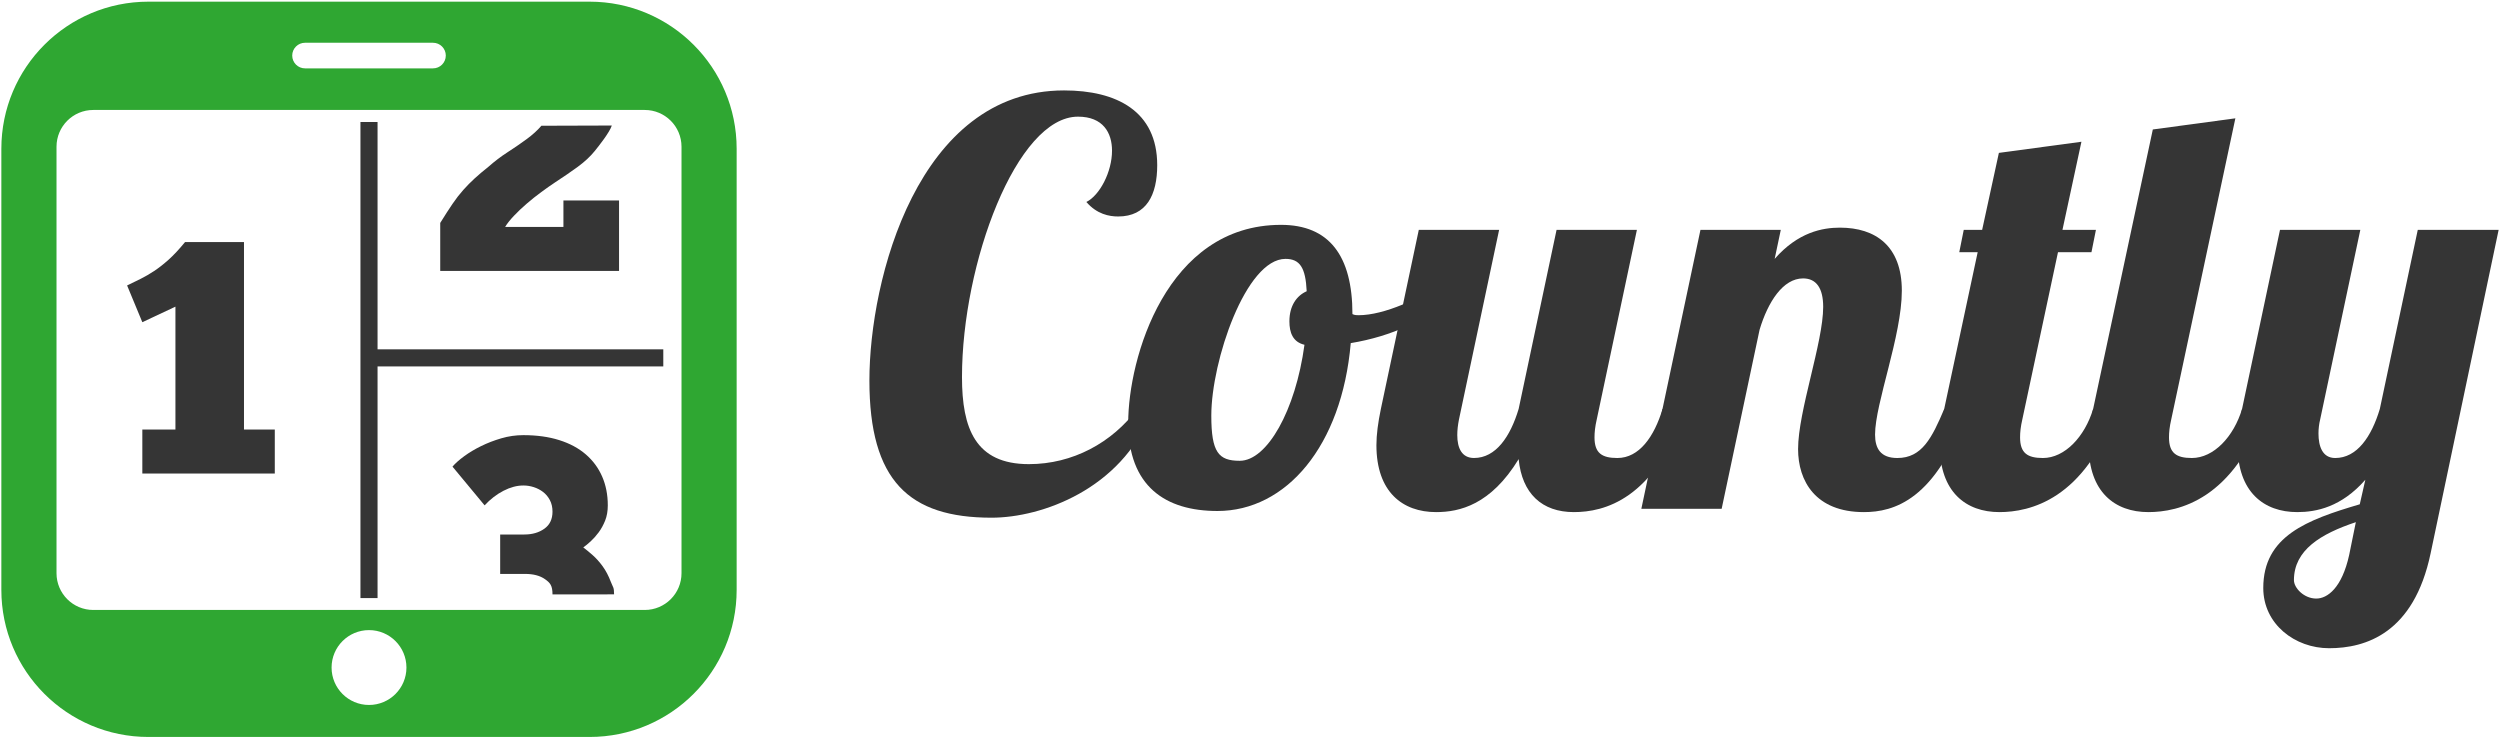
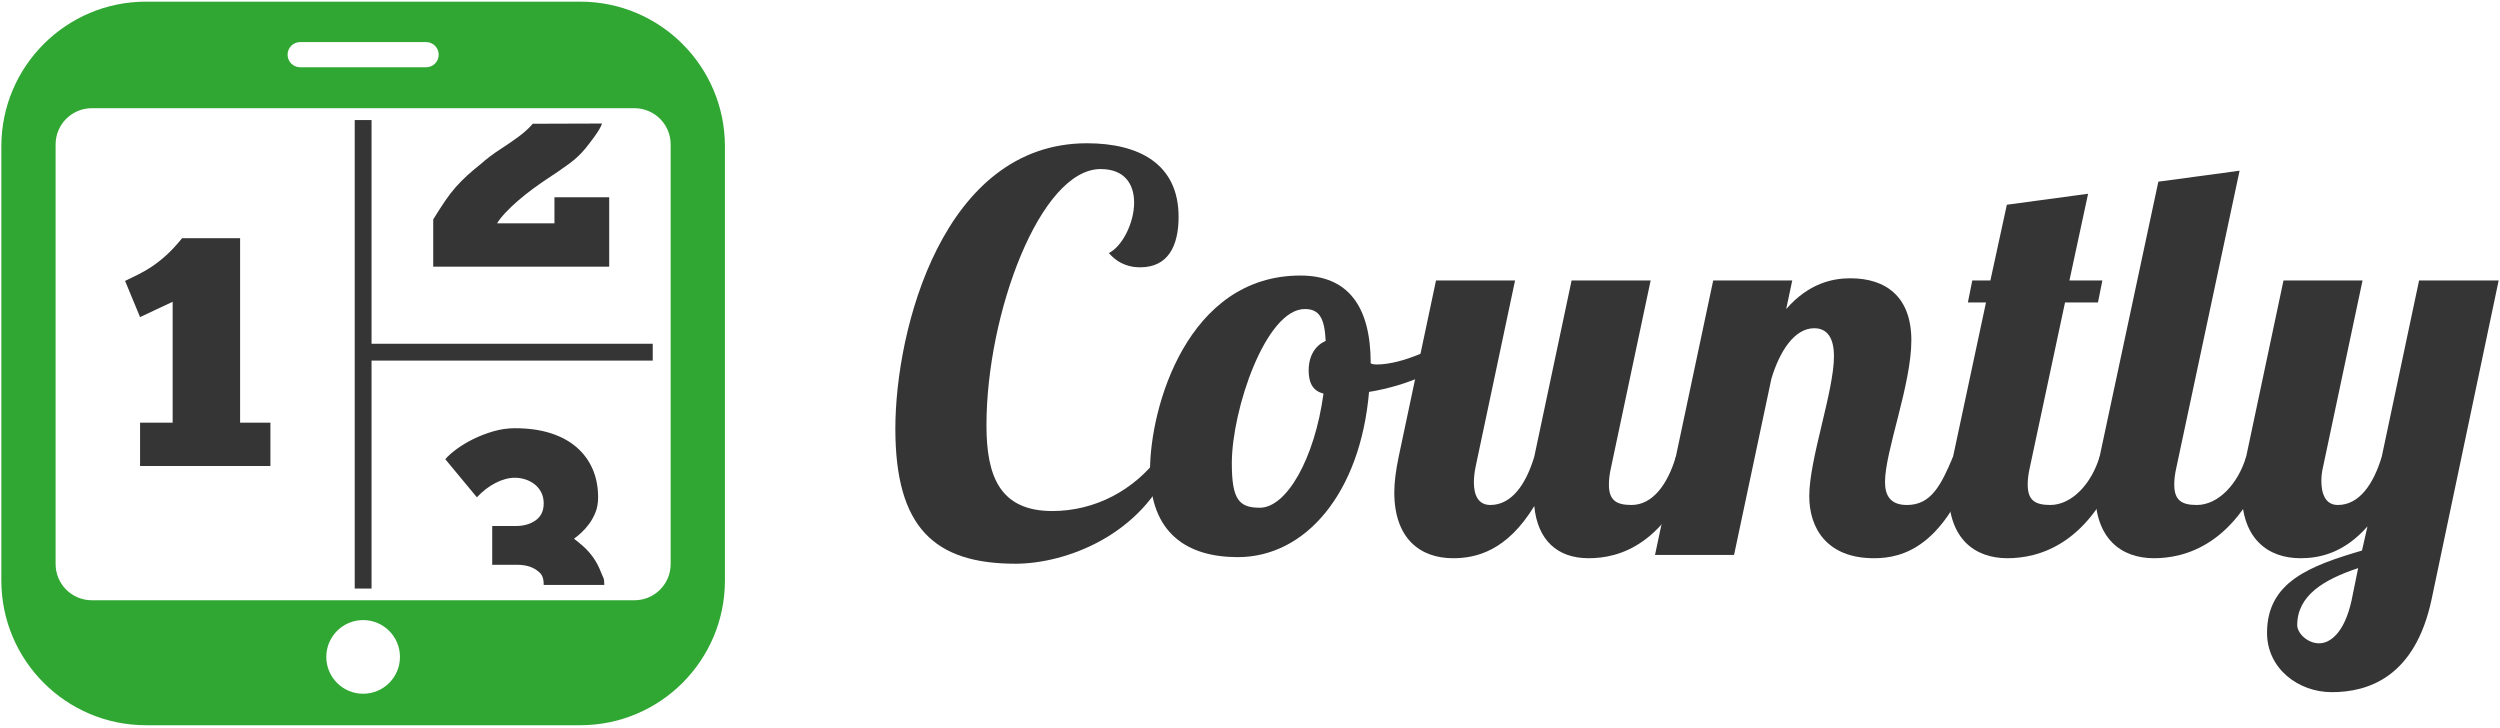
- <svg xmlns="http://www.w3.org/2000/svg" width="144px" height="43px" viewBox="0 0 144 43" version="1.1">
-   <defs />
-   <g id="Page-1" stroke="none" stroke-width="1" fill="none" fill-rule="evenodd">
-     <g id="svg_countly_logo">
-       <g id="Page-1">
-         <g id="countly_logo_vector">
-           <g id="Group">
-             <g id="Shape" transform="translate(49.97647, 5.082353)" fill="#353535">
-               <path d="M16.293,18.761 C14.591,23.066 10.06,24.737 7.137,24.737 C2.382,24.737 0.101,22.616 0.101,16.833 C0.101,11.018 2.896,0.126 11.313,0.126 C14.334,0.126 16.679,1.315 16.679,4.432 C16.679,6.134 16.068,7.387 14.43,7.387 C13.916,7.387 13.209,7.259 12.598,6.552 C13.369,6.167 14.076,4.817 14.076,3.596 C14.076,2.568 13.562,1.637 12.116,1.637 C8.582,1.637 5.434,10.086 5.434,16.64 C5.434,19.596 6.205,21.652 9.289,21.652 C11.795,21.652 14.076,20.432 15.554,18.44 L16.293,18.761 L16.293,18.761 L16.293,18.761 Z" />
-               <path d="M27.924,13.01 C28.052,13.074 28.18,13.074 28.277,13.074 C29.755,13.074 31.843,12.11 33.225,11.146 L33.514,12.014 C32.293,13.331 30.173,14.295 27.827,14.681 C27.313,20.624 24.1,24.351 20.148,24.351 C17.16,24.351 15.008,22.938 15.008,19.275 C15.008,15.58 17.192,7.869 23.811,7.869 C26.574,7.869 27.924,9.636 27.924,13.01 L27.924,13.01 L27.924,13.01 Z M25.161,14.777 C24.486,14.616 24.293,14.07 24.293,13.427 C24.293,12.528 24.711,11.949 25.289,11.693 C25.225,10.343 24.903,9.829 24.068,9.829 C21.787,9.829 19.795,15.709 19.795,18.857 C19.795,20.978 20.212,21.459 21.433,21.459 C23.008,21.459 24.647,18.568 25.161,14.777 L25.161,14.777 L25.161,14.777 Z" />
-               <path d="M44.309,8.158 L41.995,19.082 C41.899,19.5 41.867,19.821 41.867,20.11 C41.867,21.01 42.285,21.299 43.184,21.299 C44.437,21.299 45.305,20.078 45.787,18.471 L47.136,18.471 C45.305,23.708 42.413,24.415 40.678,24.415 C38.847,24.415 37.691,23.355 37.498,21.363 C35.891,23.997 34.092,24.415 32.742,24.415 C30.815,24.415 29.305,23.258 29.305,20.559 C29.305,19.949 29.401,19.242 29.562,18.471 L31.746,8.158 L36.373,8.158 L34.06,19.081 C33.996,19.403 33.963,19.692 33.963,19.981 C33.963,20.72 34.22,21.298 34.927,21.298 C36.18,21.298 37.015,20.077 37.498,18.471 L39.682,8.158 L44.309,8.158 L44.309,8.158 L44.309,8.158 Z" />
-               <path d="M53.882,10.954 C52.726,10.954 51.858,12.303 51.376,13.909 L49.191,24.223 L44.565,24.223 L47.97,8.158 L52.597,8.158 L52.244,9.829 C53.593,8.287 55.007,8.03 56.003,8.03 C58.059,8.03 59.569,9.09 59.569,11.661 C59.569,14.263 58.027,18.15 58.027,19.95 C58.027,20.753 58.348,21.299 59.312,21.299 C60.726,21.299 61.304,20.143 62.011,18.472 L63.36,18.472 C61.561,23.741 59.087,24.415 57.384,24.415 C54.589,24.415 53.593,22.616 53.593,20.785 C53.593,18.6 55.039,14.648 55.039,12.592 C55.039,11.532 54.654,10.954 53.882,10.954 L53.882,10.954 L53.882,10.954 Z" />
-               <path d="M69.914,3.082 L68.821,8.158 L70.749,8.158 L70.492,9.443 L68.564,9.443 L66.508,19.082 C66.412,19.5 66.38,19.821 66.38,20.11 C66.38,21.01 66.797,21.299 67.697,21.299 C68.95,21.299 70.107,20.078 70.588,18.471 L71.938,18.471 C70.107,23.708 66.926,24.415 65.191,24.415 C63.263,24.415 61.753,23.258 61.753,20.559 C61.753,19.949 61.849,19.242 62.01,18.471 L63.938,9.443 L62.878,9.443 L63.135,8.158 L64.195,8.158 L65.159,3.724 L69.914,3.082 L69.914,3.082 L69.914,3.082 Z" />
-               <path d="M78.781,1.733 L75.086,19.082 C74.99,19.5 74.958,19.821 74.958,20.11 C74.958,21.01 75.376,21.299 76.275,21.299 C77.528,21.299 78.685,20.078 79.167,18.471 L80.516,18.471 C78.685,23.708 75.504,24.415 73.769,24.415 C71.841,24.415 70.331,23.258 70.331,20.559 C70.331,19.949 70.428,19.242 70.589,18.471 L74.026,2.375 L78.781,1.733 L78.781,1.733 L78.781,1.733 Z" />
-               <path d="M85.978,8.158 L83.664,19.082 C83.6,19.339 83.568,19.628 83.568,19.885 C83.568,20.624 83.793,21.299 84.532,21.299 C85.785,21.299 86.62,20.078 87.102,18.471 L89.287,8.158 L93.945,8.158 L90.026,26.793 C89.062,31.387 86.299,32.255 84.179,32.255 C82.218,32.255 80.388,30.873 80.388,28.785 C80.388,25.797 82.894,24.865 85.946,23.965 L86.267,22.552 C84.886,24.126 83.44,24.415 82.347,24.415 C80.419,24.415 78.909,23.258 78.909,20.56 C78.909,19.949 79.006,19.243 79.167,18.471 L81.351,8.158 L85.978,8.158 L85.978,8.158 L85.978,8.158 Z M83.44,29.395 C84.082,29.395 84.917,28.785 85.335,26.889 L85.72,24.994 C83.697,25.668 82.154,26.6 82.154,28.335 C82.154,28.785 82.733,29.395 83.44,29.395 L83.44,29.395 L83.44,29.395 Z" />
-             </g>
-             <path d="M33.961,42.449 C38.639,42.449 42.431,38.657 42.431,33.979 L42.431,8.567 C42.431,3.889 38.639,0.096 33.961,0.096 L8.549,0.096 C3.871,0.096 0.078,3.889 0.078,8.567 L0.078,33.979 C0.078,38.657 3.871,42.449 8.549,42.449 L33.961,42.449 L33.961,42.449 Z M17.569,2.463 L24.941,2.463 C25.348,2.463 25.678,2.793 25.678,3.2 C25.678,3.608 25.348,3.938 24.941,3.938 L17.569,3.938 C17.162,3.938 16.832,3.607 16.832,3.2 C16.832,2.793 17.162,2.463 17.569,2.463 L17.569,2.463 L17.569,2.463 Z M21.255,40.606 C20.064,40.606 19.099,39.641 19.099,38.451 C19.099,37.26 20.064,36.294 21.255,36.294 C22.446,36.294 23.411,37.26 23.411,38.451 C23.411,39.641 22.446,40.606 21.255,40.606 L21.255,40.606 L21.255,40.606 Z M37.137,6.334 C38.307,6.334 39.255,7.282 39.255,8.452 L39.255,33.016 C39.255,34.186 38.307,35.134 37.137,35.134 L5.372,35.134 C4.203,35.134 3.255,34.186 3.255,33.016 L3.255,8.452 C3.255,7.282 4.203,6.334 5.372,6.334 L37.137,6.334 L37.137,6.334 Z" id="Shape" fill="#2FA732" />
-             <g id="Shape" transform="translate(7.2, 6.988235)" fill="#353535">
-               <path d="M6.854,6.955 L3.459,6.955 C3.115,7.375 2.797,7.715 2.505,7.976 C2.212,8.236 1.936,8.452 1.675,8.624 C1.415,8.796 1.157,8.945 0.903,9.072 C0.648,9.2 0.388,9.327 0.121,9.454 L0.998,11.571 L2.905,10.675 L2.905,17.751 L0.998,17.751 L0.998,20.288 L8.628,20.288 L8.628,17.751 L6.854,17.751 L6.854,6.955 L6.854,6.955 L6.854,6.955 Z" />
-               <path d="M14.547,13.133 L14.547,0.039 L13.562,0.039 L13.562,27.461 L14.547,27.461 L14.547,14.118 L31.006,14.118 L31.006,13.133 L14.547,13.133 L14.547,13.133 Z" />
-               <path d="M28.457,4.557 L25.253,4.557 L25.253,6.083 L21.896,6.083 C22.01,5.892 22.178,5.679 22.401,5.444 C22.623,5.209 22.871,4.973 23.145,4.738 C23.418,4.503 23.698,4.28 23.984,4.07 C24.27,3.86 24.528,3.679 24.757,3.527 C25.265,3.196 25.71,2.891 26.092,2.611 C26.473,2.331 26.791,2.036 27.046,1.724 C27.3,1.412 27.914,0.636 28.041,0.242 L23.984,0.255 C23.761,0.516 23.482,0.77 23.145,1.018 C22.808,1.266 22.442,1.517 22.048,1.772 C21.654,2.026 21.285,2.306 20.942,2.611 C20.637,2.853 20.37,3.078 20.141,3.288 C19.912,3.498 19.692,3.72 19.483,3.956 C19.273,4.191 19.066,4.458 18.863,4.757 C18.659,5.056 18.424,5.421 18.157,5.853 L18.157,8.619 L28.457,8.619 L28.457,4.557 L28.457,4.557 L28.457,4.557 Z" />
-               <path d="M27.513,25.63 C27.328,25.376 27.134,25.16 26.931,24.982 C26.727,24.804 26.55,24.657 26.397,24.543 C26.524,24.454 26.667,24.336 26.826,24.19 C26.985,24.044 27.138,23.872 27.284,23.675 C27.43,23.478 27.554,23.252 27.656,22.998 C27.757,22.744 27.809,22.451 27.809,22.12 C27.809,21.51 27.7,20.957 27.484,20.461 C27.268,19.965 26.953,19.539 26.54,19.183 C26.127,18.827 25.618,18.553 25.014,18.363 C24.41,18.172 23.72,18.076 22.945,18.076 C22.512,18.076 22.089,18.137 21.676,18.258 C21.263,18.379 20.875,18.528 20.513,18.706 C20.151,18.884 19.826,19.078 19.54,19.288 C19.254,19.497 19.028,19.698 18.863,19.889 L20.713,22.12 C21.044,21.764 21.406,21.484 21.8,21.281 C22.194,21.078 22.576,20.976 22.945,20.976 C23.148,20.976 23.348,21.007 23.546,21.071 C23.743,21.135 23.921,21.227 24.08,21.348 C24.239,21.469 24.369,21.624 24.471,21.815 C24.573,22.006 24.624,22.229 24.624,22.483 C24.624,22.915 24.468,23.243 24.156,23.465 C23.844,23.688 23.46,23.799 23.002,23.799 L21.61,23.799 L21.61,26.069 L23.04,26.069 C23.523,26.069 23.908,26.171 24.194,26.374 C24.48,26.578 24.624,26.728 24.624,27.249 L28.171,27.247 C28.171,26.815 28.108,26.854 27.98,26.517 C27.853,26.18 27.697,25.884 27.513,25.63 L27.513,25.63 L27.513,25.63 Z" />
-             </g>
-           </g>
-         </g>
-       </g>
+ <svg xmlns="http://www.w3.org/2000/svg" width="691" height="201" viewBox="0 0 691 201">
+   <g fill="none">
+     <g fill="#353535" transform="translate(247 39)">
+       <path d="M76.941,88.592 C68.9,108.922 47.507,116.813 33.701,116.813 C11.247,116.813 0.475,106.799 0.475,79.491 C0.475,52.03 13.674,0.597 53.424,0.597 C67.686,0.597 78.761,6.21 78.761,20.927 C78.761,28.968 75.878,34.885 68.14,34.885 C65.713,34.885 62.375,34.278 59.492,30.941 C63.133,29.12 66.471,22.748 66.471,16.983 C66.471,12.128 64.044,7.728 57.216,7.728 C40.527,7.728 25.659,47.629 25.659,78.579 C25.659,92.538 29.3,102.247 43.865,102.247 C55.699,102.247 66.471,96.483 73.45,87.077 L76.941,88.592 Z" />
+       <path d="M131.861,61.435 C132.468,61.739 133.074,61.739 133.529,61.739 C140.509,61.739 150.371,57.187 156.894,52.635 L158.259,56.732 C152.493,62.952 142.482,67.503 131.405,69.325 C128.977,97.393 113.805,114.992 95.142,114.992 C81.034,114.992 70.869,108.316 70.869,91.019 C70.869,73.572 81.185,37.159 112.44,37.159 C125.488,37.16 131.861,45.504 131.861,61.435 Z M118.814,69.78 C115.626,69.021 114.716,66.442 114.716,63.407 C114.716,59.159 116.689,56.428 119.419,55.215 C119.116,48.843 117.599,46.415 113.653,46.415 C102.881,46.415 93.475,74.18 93.475,89.047 C93.475,99.061 95.447,101.336 101.212,101.336 C108.648,101.336 116.387,87.682 118.814,69.78 Z" />
+       <path d="M209.236,38.526 L198.312,90.109 C197.857,92.082 197.705,93.599 197.705,94.964 C197.705,99.212 199.678,100.577 203.926,100.577 C209.842,100.577 213.94,94.811 216.215,87.225 L222.588,87.225 C213.94,111.955 200.285,115.293 192.092,115.293 C183.444,115.293 177.983,110.287 177.072,100.879 C169.486,113.32 160.99,115.293 154.617,115.293 C145.513,115.293 138.383,109.83 138.383,97.086 C138.383,94.203 138.838,90.867 139.598,87.225 L149.914,38.524 L171.762,38.524 L160.838,90.107 C160.535,91.625 160.383,92.99 160.383,94.355 C160.383,97.845 161.596,100.576 164.934,100.576 C170.852,100.576 174.795,94.81 177.073,87.224 L187.389,38.523 L209.236,38.523 L209.236,38.526 Z" />
+       <path d="M254.445,51.725 C248.982,51.725 244.886,58.097 242.611,65.683 L232.293,114.385 L210.445,114.385 L226.527,38.526 L248.375,38.526 L246.707,46.415 C253.078,39.133 259.754,37.919 264.457,37.919 C274.168,37.919 281.299,42.926 281.299,55.064 C281.299,67.353 274.016,85.71 274.016,94.206 C274.016,97.999 275.534,100.579 280.084,100.579 C286.76,100.579 289.492,95.118 292.828,87.227 L299.201,87.227 C290.705,112.11 279.023,115.295 270.982,115.295 C257.781,115.295 253.078,106.799 253.078,98.15 C253.078,87.834 259.906,69.172 259.906,59.462 C259.906,54.456 258.086,51.725 254.445,51.725 Z" />
+       <path d="M330.148,14.554 L324.99,38.526 L334.094,38.526 L332.879,44.594 L323.775,44.594 L314.066,90.109 C313.611,92.082 313.459,93.599 313.459,94.964 C313.459,99.212 315.432,100.577 319.68,100.577 C325.598,100.577 331.059,94.811 333.334,87.225 L339.707,87.225 C331.059,111.955 316.039,115.293 307.846,115.293 C298.742,115.293 291.612,109.83 291.612,97.086 C291.612,94.203 292.067,90.867 292.827,87.225 L301.931,44.593 L296.923,44.593 L298.138,38.525 L303.144,38.525 L307.695,17.587 L330.148,14.554 Z" />
+       <path d="M372.021,8.182 L354.574,90.109 C354.119,92.082 353.967,93.599 353.967,94.964 C353.967,99.212 355.94,100.577 360.188,100.577 C366.106,100.577 371.567,94.811 373.842,87.225 L380.215,87.225 C371.567,111.955 356.547,115.293 348.354,115.293 C339.25,115.293 332.12,109.83 332.12,97.086 C332.12,94.203 332.575,90.867 333.335,87.225 L349.567,11.215 L372.021,8.182 Z" />
+       <path d="M406.006,38.526 L395.082,90.109 C394.779,91.324 394.627,92.689 394.627,93.902 C394.627,97.392 395.689,100.578 399.178,100.578 C405.096,100.578 409.039,94.812 411.317,87.226 L421.633,38.525 L443.631,38.525 L425.121,126.521 C420.57,148.216 407.523,152.314 397.51,152.314 C388.254,152.314 379.608,145.791 379.608,135.927 C379.608,121.818 391.442,117.417 405.854,113.169 L407.372,106.495 C400.849,113.929 394.02,115.294 388.862,115.294 C379.758,115.294 372.628,109.831 372.628,97.087 C372.628,94.204 373.083,90.868 373.843,87.226 L384.159,38.525 L406.006,38.525 L406.006,38.526 Z M394.02,138.811 C397.055,138.811 400.999,135.928 402.971,126.977 L404.791,118.026 C395.234,121.212 387.951,125.612 387.951,133.805 C387.951,135.928 390.682,138.811 394.02,138.811 Z" />
+     </g>
+     <path fill="#2FA732" d="M160.37,200.455 C182.462,200.455 200.37,182.547 200.37,160.455 L200.37,40.455 C200.37,18.363 182.462,0.455 160.37,0.455 L40.37,0.455 C18.279,0.455 0.37,18.363 0.37,40.455 L0.37,160.455 C0.37,182.547 18.279,200.455 40.37,200.455 L160.37,200.455 Z M82.966,11.632 L117.776,11.632 C119.699,11.632 121.257,13.191 121.257,15.113 C121.257,17.036 119.698,18.594 117.776,18.594 L82.966,18.594 C81.043,18.594 79.485,17.035 79.485,15.113 C79.484,13.19 81.043,11.632 82.966,11.632 Z M100.37,191.752 C94.748,191.752 90.19,187.193 90.19,181.572 C90.19,175.949 94.748,171.39 100.37,171.39 C105.993,171.39 110.551,175.949 110.551,181.572 C110.551,187.193 105.993,191.752 100.37,191.752 Z M175.37,29.91 C180.893,29.91 185.37,34.387 185.37,39.91 L185.37,155.91 C185.37,161.433 180.893,165.91 175.37,165.91 L25.37,165.91 C19.848,165.91 15.37,161.433 15.37,155.91 L15.37,39.91 C15.37,34.387 19.848,29.91 25.37,29.91 L175.37,29.91 Z" />
+     <g fill="#353535" transform="translate(34 33)">
+       <path d="M32.366,32.844 L16.333,32.844 C14.711,34.825 13.21,36.433 11.829,37.663 C10.447,38.894 9.141,39.914 7.911,40.725 C6.68,41.536 5.464,42.242 4.263,42.842 C3.061,43.443 1.831,44.044 0.57,44.643 L4.713,54.641 L13.72,50.408 L13.72,83.826 L4.713,83.826 L4.713,95.805 L40.742,95.805 L40.742,83.826 L32.365,83.826 L32.365,32.844 L32.366,32.844 Z" />
+       <polygon points="68.696 62.015 68.696 .182 64.045 .182 64.045 129.678 68.696 129.678 68.696 66.667 146.415 66.667 146.415 62.015" />
+       <path d="M134.381 21.518L119.249 21.518 119.249 28.724 103.396 28.724C103.936 27.823 104.731 26.818 105.783 25.706 106.833 24.596 108.004 23.485 109.296 22.373 110.587 21.263 111.908 20.211 113.259 19.22 114.61 18.229 115.826 17.374 116.907 16.653 119.308 15.092 121.41 13.651 123.212 12.329 125.013 11.009 126.513 9.613 127.715 8.141 128.916 6.67 131.816 3.004 132.417 1.142L113.258 1.205C112.207 2.436 110.885 3.637 109.295 4.808 107.703 5.979 105.977 7.165 104.116 8.366 102.254 9.568 100.513 10.888 98.892 12.329 97.451 13.471 96.19 14.536 95.109 15.527 94.028 16.518 92.992 17.569 92.002 18.679 91.011 19.791 90.035 21.052 89.075 22.462 88.114 23.874 87.003 25.601 85.742 27.641L85.742 40.702 134.381 40.702 134.381 21.518 134.381 21.518zM129.922 121.031C129.051 119.83 128.134 118.81 127.174 117.969 126.213 117.129 125.373 116.438 124.652 115.897 125.252 115.477 125.927 114.922 126.679 114.231 127.429 113.542 128.15 112.731 128.841 111.799 129.53 110.869 130.116 109.803 130.597 108.602 131.077 107.401 131.318 106.02 131.318 104.457 131.318 101.576 130.807 98.963 129.787 96.621 128.765 94.279 127.279 92.267 125.329 90.586 123.377 88.906 120.975 87.613 118.123 86.713 115.27 85.813 112.012 85.361 108.351 85.361 106.309 85.361 104.311 85.648 102.361 86.218 100.409 86.788 98.578 87.493 96.867 88.333 95.156 89.175 93.624 90.091 92.273 91.081 90.922 92.071 89.855 93.017 89.075 93.919L97.812 104.456C99.373 102.776 101.084 101.454 102.946 100.493 104.807 99.534 106.608 99.052 108.351 99.052 109.31 99.052 110.256 99.202 111.188 99.503 112.119 99.804 112.959 100.239 113.71 100.81 114.46 101.38 115.075 102.115 115.557 103.015 116.037 103.917 116.278 104.968 116.278 106.169 116.278 108.21 115.542 109.757 114.071 110.808 112.599 111.859 110.783 112.384 108.622 112.384L102.047 112.384 102.047 123.103 108.802 123.103C111.083 123.103 112.9 123.583 114.251 124.542 115.602 125.505 116.278 126.216 116.278 128.677L133.031 128.667C133.031 126.628 132.73 126.81 132.13 125.218 131.528 123.629 130.792 122.232 129.922 121.031z" />
    </g>
  </g>
</svg>
